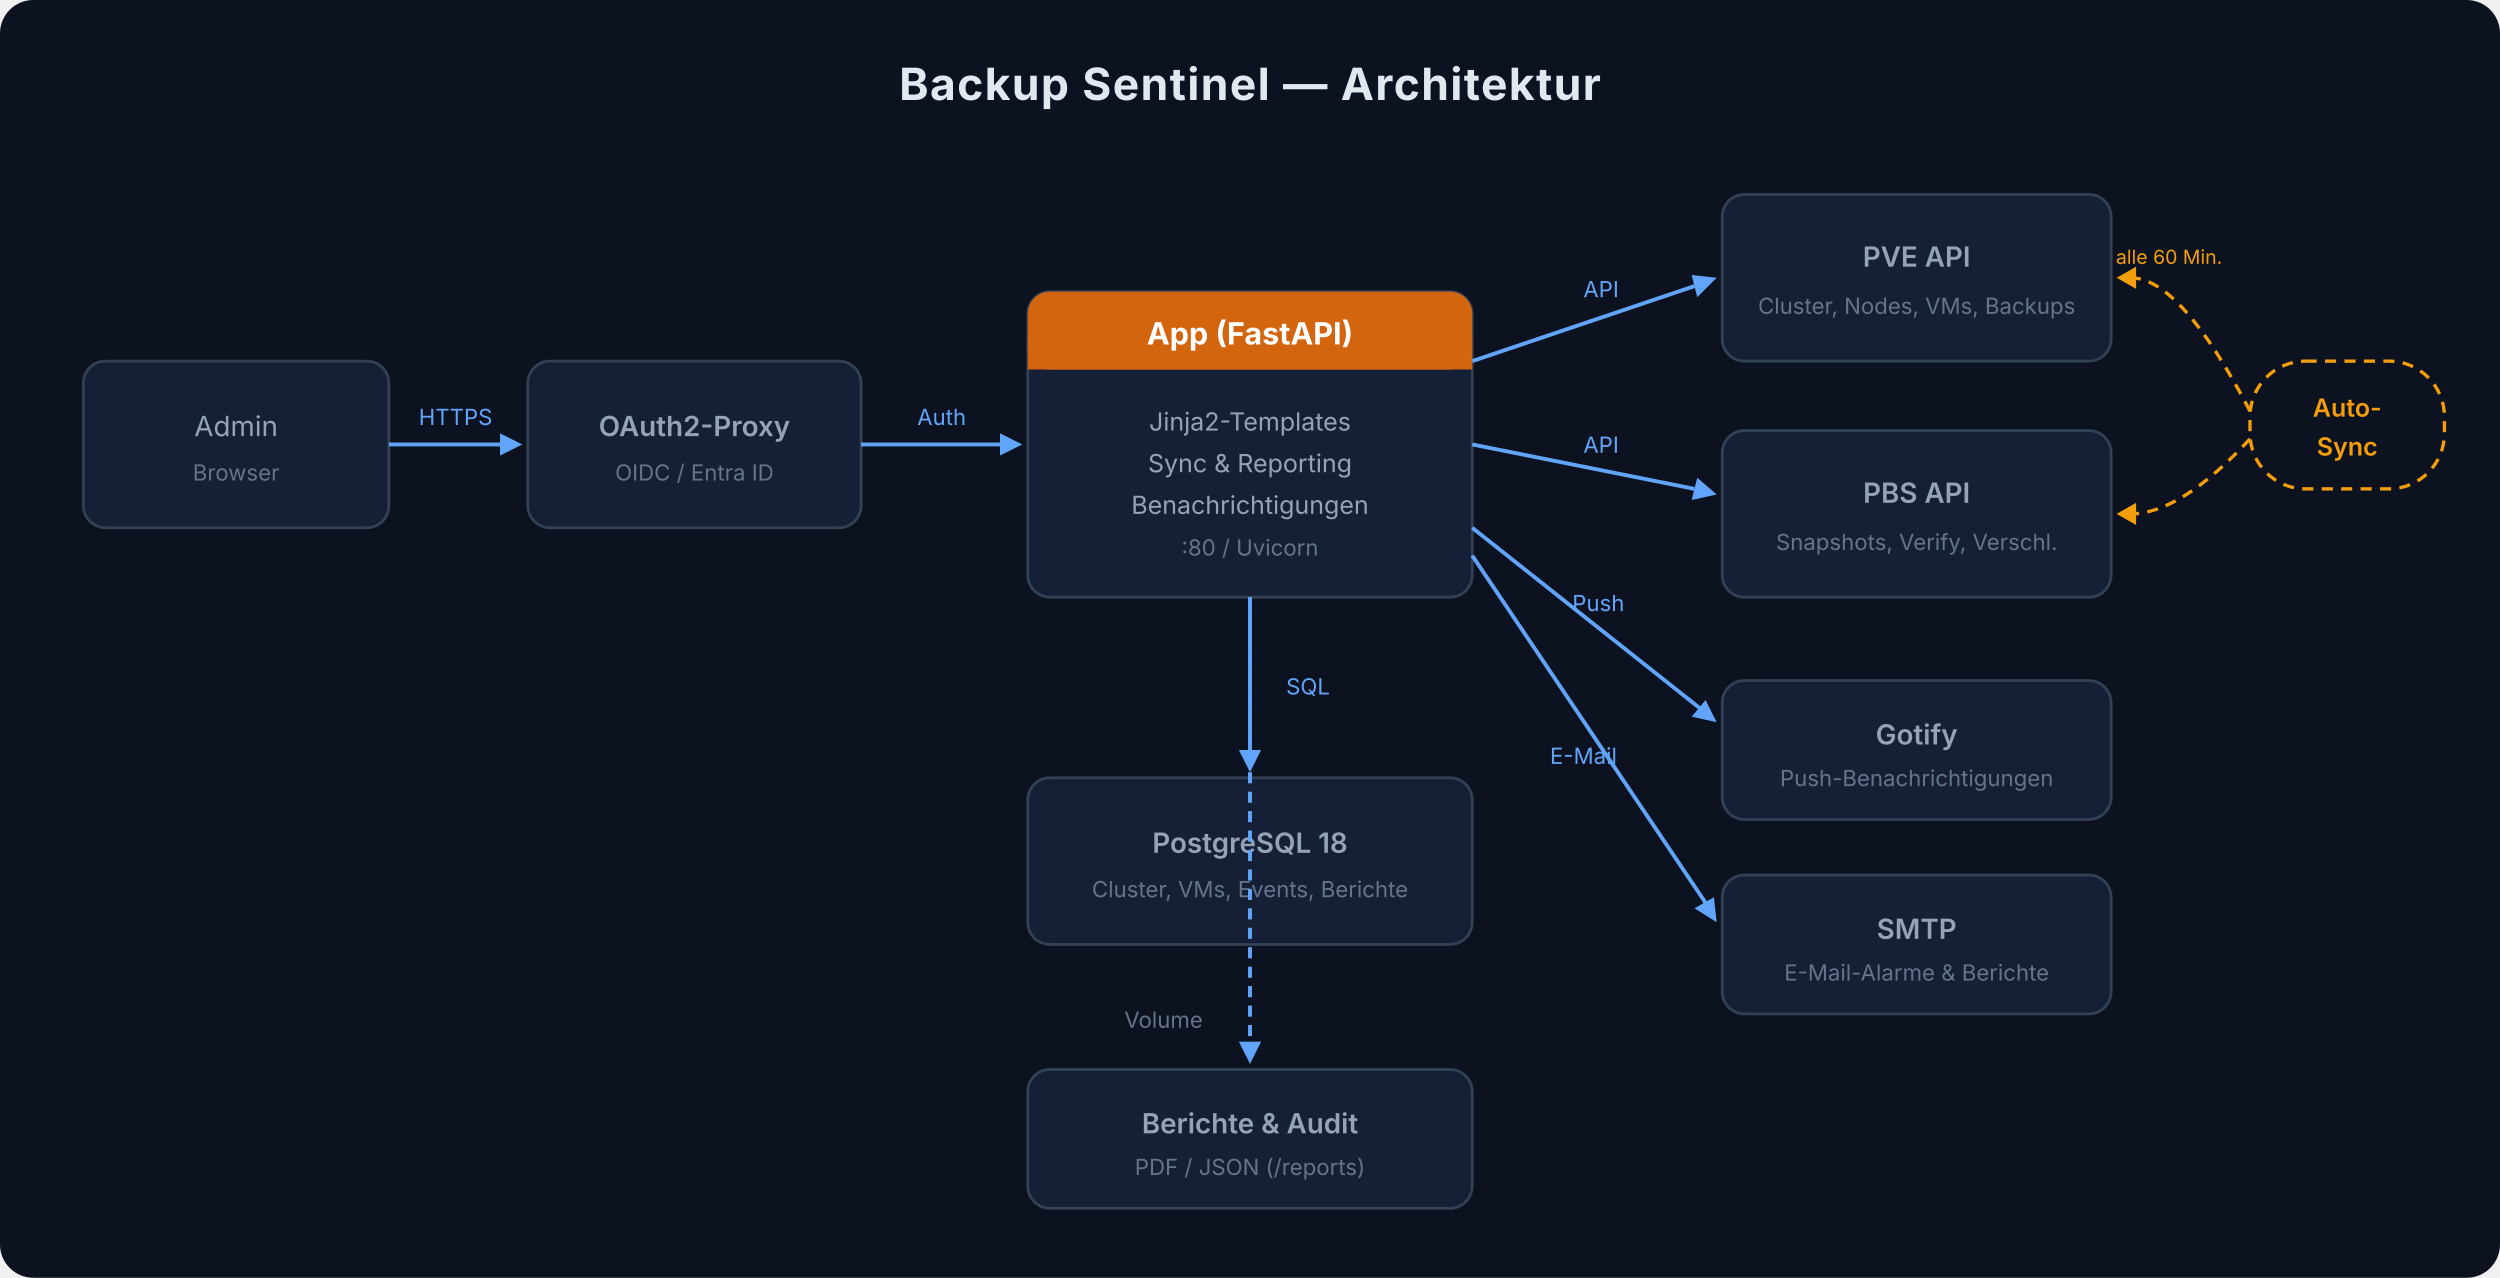
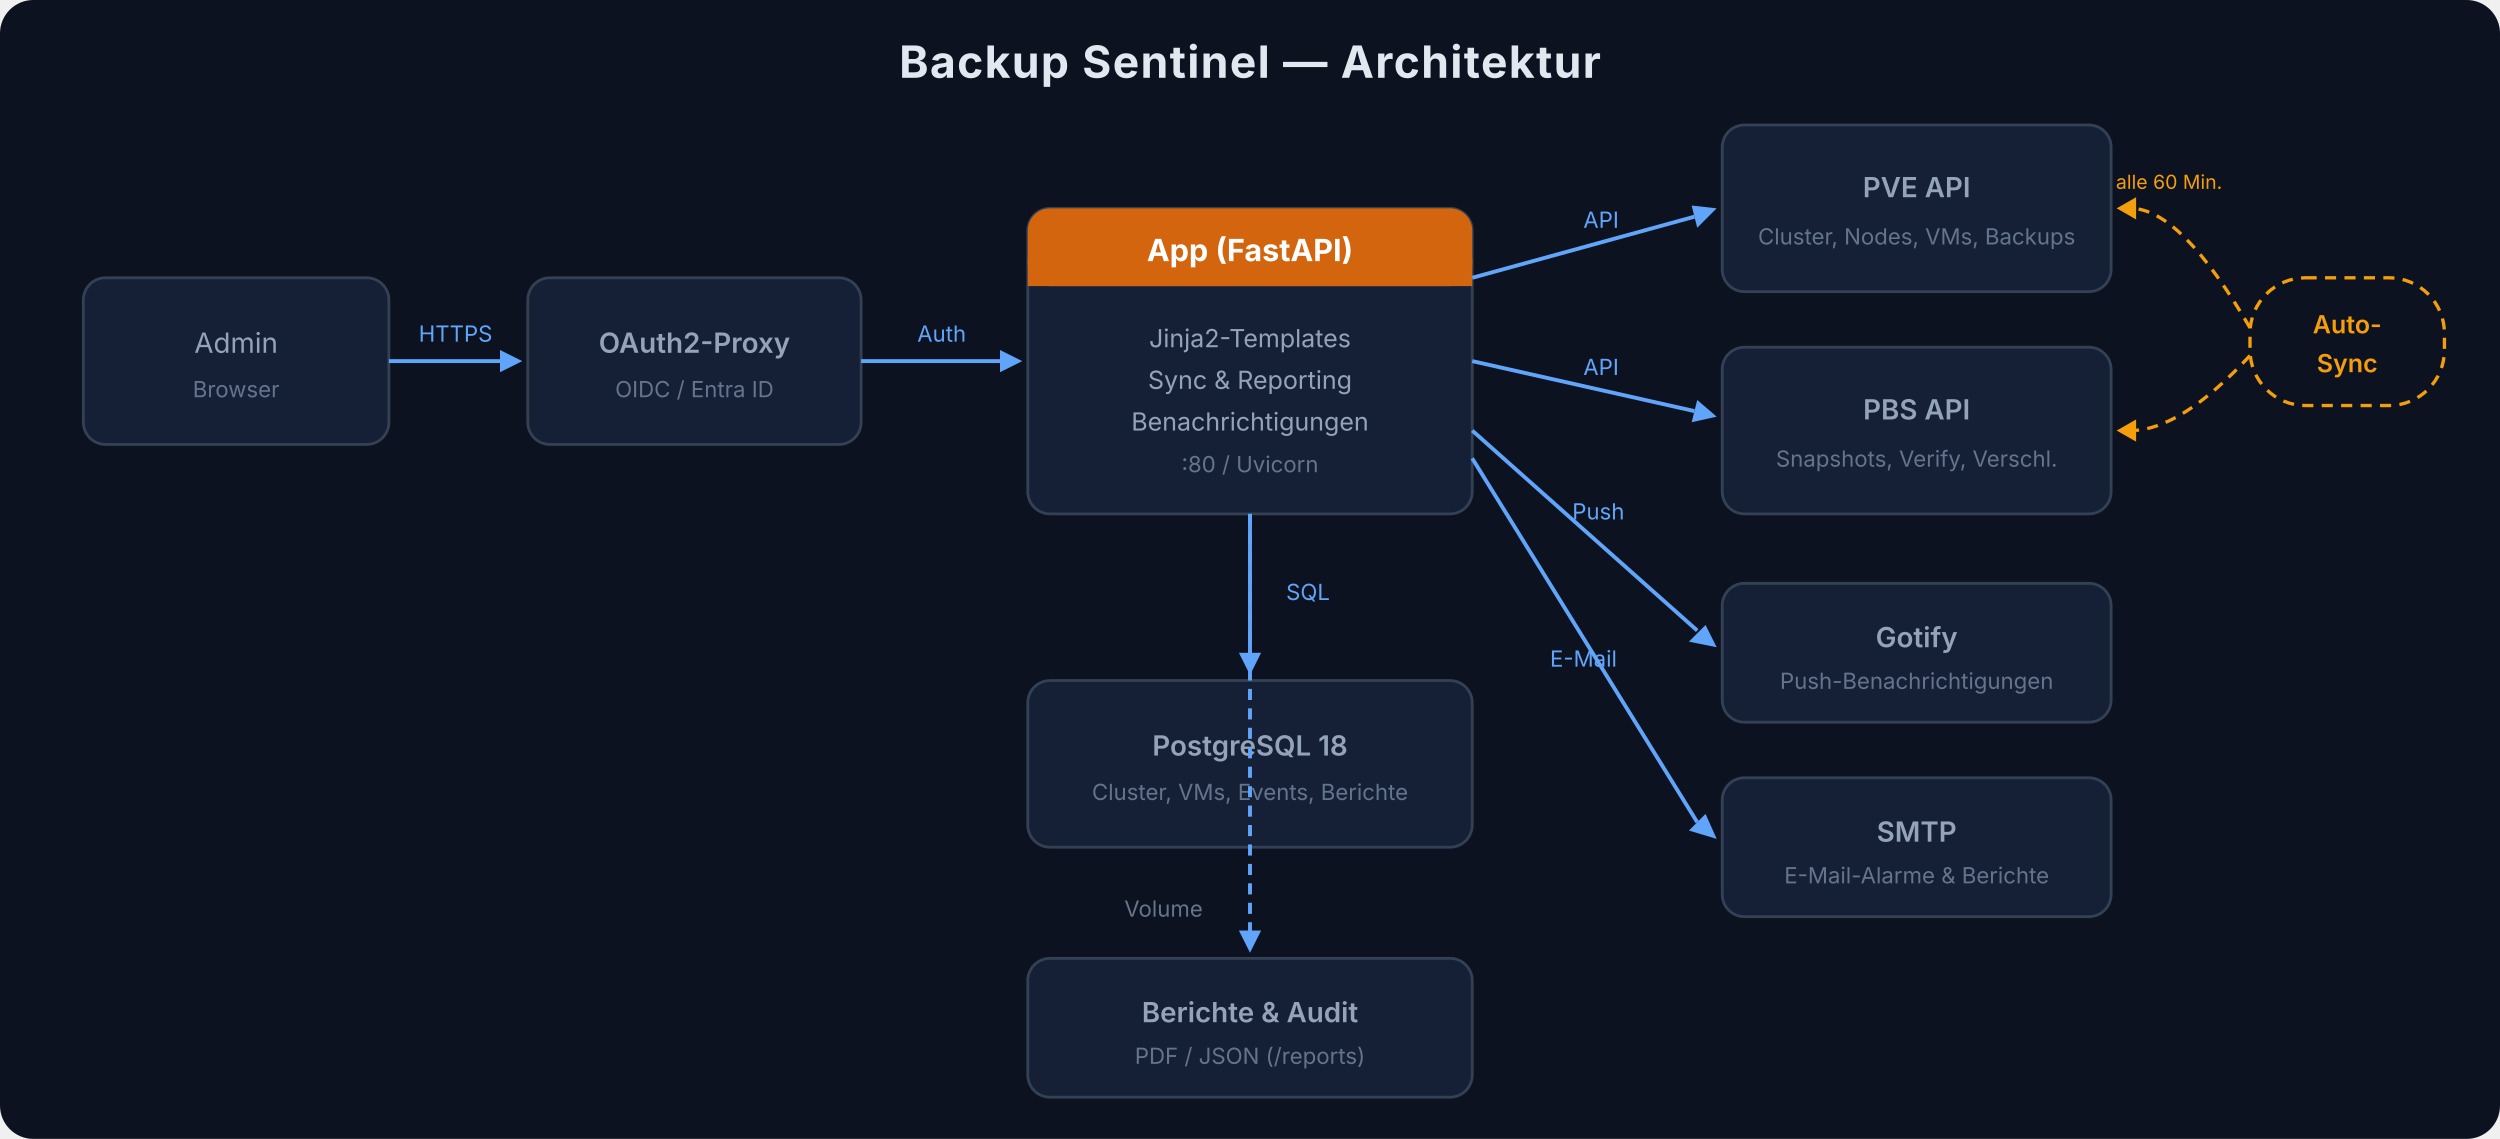
- <svg xmlns="http://www.w3.org/2000/svg" viewBox="0 0 900 460">
-   <rect width="900" height="460" rx="12" fill="#0d1220" />
-   <text x="450" y="36" text-anchor="middle" fill="#e2e8f0" font-family="Inter,Segoe UI,system-ui,sans-serif" font-size="16" font-weight="700" letter-spacing=".5">Backup Sentinel  —  Architektur</text>
-   <rect x="30" y="130" width="110" height="60" rx="8" fill="#152036" stroke="#334155" stroke-width="1" />
-   <text x="85" y="157" text-anchor="middle" fill="#94a3b8" font-family="Inter,system-ui,sans-serif" font-size="10">Admin</text>
-   <text x="85" y="173" text-anchor="middle" fill="#64748b" font-family="Inter,system-ui,sans-serif" font-size="8">Browser</text>
-   <rect x="190" y="130" width="120" height="60" rx="8" fill="#152036" stroke="#334155" stroke-width="1" />
-   <text x="250" y="157" text-anchor="middle" fill="#94a3b8" font-family="Inter,system-ui,sans-serif" font-size="10" font-weight="600">OAuth2-Proxy</text>
-   <text x="250" y="173" text-anchor="middle" fill="#64748b" font-family="Inter,system-ui,sans-serif" font-size="8">OIDC / Entra ID</text>
-   <rect x="370" y="105" width="160" height="110" rx="8" fill="#152036" stroke="#334155" stroke-width="1" />
-   <rect x="370" y="105" width="160" height="28" rx="8" fill="#d4650f" />
-   <rect x="370" y="123" width="160" height="10" fill="#d4650f" />
-   <text x="450" y="124" text-anchor="middle" fill="#fff" font-family="Inter,system-ui,sans-serif" font-size="11" font-weight="700">App (FastAPI)</text>
-   <text x="450" y="155" text-anchor="middle" fill="#94a3b8" font-family="Inter,system-ui,sans-serif" font-size="9">Jinja2-Templates</text>
-   <text x="450" y="170" text-anchor="middle" fill="#94a3b8" font-family="Inter,system-ui,sans-serif" font-size="9">Sync &amp; Reporting</text>
-   <text x="450" y="185" text-anchor="middle" fill="#94a3b8" font-family="Inter,system-ui,sans-serif" font-size="9">Benachrichtigungen</text>
-   <text x="450" y="200" text-anchor="middle" fill="#64748b" font-family="Inter,system-ui,sans-serif" font-size="8">:80 / Uvicorn</text>
-   <rect x="370" y="280" width="160" height="60" rx="8" fill="#152036" stroke="#334155" stroke-width="1" />
-   <text x="450" y="307" text-anchor="middle" fill="#94a3b8" font-family="Inter,system-ui,sans-serif" font-size="10" font-weight="600">PostgreSQL 18</text>
-   <text x="450" y="323" text-anchor="middle" fill="#64748b" font-family="Inter,system-ui,sans-serif" font-size="8">Cluster, VMs, Events, Berichte</text>
-   <rect x="620" y="70" width="140" height="60" rx="8" fill="#152036" stroke="#334155" stroke-width="1" />
-   <text x="690" y="96" text-anchor="middle" fill="#94a3b8" font-family="Inter,system-ui,sans-serif" font-size="10" font-weight="600">PVE API</text>
-   <text x="690" y="113" text-anchor="middle" fill="#64748b" font-family="Inter,system-ui,sans-serif" font-size="8">Cluster, Nodes, VMs, Backups</text>
-   <rect x="620" y="155" width="140" height="60" rx="8" fill="#152036" stroke="#334155" stroke-width="1" />
-   <text x="690" y="181" text-anchor="middle" fill="#94a3b8" font-family="Inter,system-ui,sans-serif" font-size="10" font-weight="600">PBS API</text>
-   <text x="690" y="198" text-anchor="middle" fill="#64748b" font-family="Inter,system-ui,sans-serif" font-size="8">Snapshots, Verify, Verschl.</text>
-   <rect x="620" y="245" width="140" height="50" rx="8" fill="#152036" stroke="#334155" stroke-width="1" />
-   <text x="690" y="268" text-anchor="middle" fill="#94a3b8" font-family="Inter,system-ui,sans-serif" font-size="10" font-weight="600">Gotify</text>
-   <text x="690" y="283" text-anchor="middle" fill="#64748b" font-family="Inter,system-ui,sans-serif" font-size="8">Push-Benachrichtigungen</text>
-   <rect x="620" y="315" width="140" height="50" rx="8" fill="#152036" stroke="#334155" stroke-width="1" />
-   <text x="690" y="338" text-anchor="middle" fill="#94a3b8" font-family="Inter,system-ui,sans-serif" font-size="10" font-weight="600">SMTP</text>
-   <text x="690" y="353" text-anchor="middle" fill="#64748b" font-family="Inter,system-ui,sans-serif" font-size="8">E-Mail-Alarme &amp; Berichte</text>
-   <rect x="370" y="385" width="160" height="50" rx="8" fill="#152036" stroke="#334155" stroke-width="1" />
-   <text x="450" y="408" text-anchor="middle" fill="#94a3b8" font-family="Inter,system-ui,sans-serif" font-size="10" font-weight="600">Berichte &amp; Audit</text>
-   <text x="450" y="423" text-anchor="middle" fill="#64748b" font-family="Inter,system-ui,sans-serif" font-size="8">PDF / JSON  (/reports)</text>
-   <rect x="810" y="130" width="70" height="46" rx="20" fill="none" stroke="#f59e0b" stroke-width="1.2" stroke-dasharray="4 3" />
-   <text x="845" y="150" text-anchor="middle" fill="#f59e0b" font-family="Inter,system-ui,sans-serif" font-size="9" font-weight="600">Auto-</text>
-   <text x="845" y="164" text-anchor="middle" fill="#f59e0b" font-family="Inter,system-ui,sans-serif" font-size="9" font-weight="600">Sync</text>
-   <line x1="140" y1="160" x2="183" y2="160" stroke="#60a5fa" stroke-width="1.4" />
-   <polygon points="188,160 180,156 180,164" fill="#60a5fa" />
-   <text x="164" y="153" text-anchor="middle" fill="#60a5fa" font-family="Inter,system-ui,sans-serif" font-size="8">HTTPS</text>
-   <line x1="310" y1="160" x2="363" y2="160" stroke="#60a5fa" stroke-width="1.4" />
-   <polygon points="368,160 360,156 360,164" fill="#60a5fa" />
-   <text x="339" y="153" text-anchor="middle" fill="#60a5fa" font-family="Inter,system-ui,sans-serif" font-size="8">Auth</text>
-   <line x1="450" y1="215" x2="450" y2="273" stroke="#60a5fa" stroke-width="1.4" />
-   <polygon points="450,278 446,270 454,270" fill="#60a5fa" />
-   <text x="463" y="250" fill="#60a5fa" font-family="Inter,system-ui,sans-serif" font-size="8">SQL</text>
-   <line x1="530" y1="130" x2="610" y2="103" stroke="#60a5fa" stroke-width="1.4" />
-   <polygon points="618,100 609,99 611,107" fill="#60a5fa" />
-   <text x="570" y="107" fill="#60a5fa" font-family="Inter,system-ui,sans-serif" font-size="8">API</text>
-   <line x1="530" y1="160" x2="610" y2="176" stroke="#60a5fa" stroke-width="1.4" />
-   <polygon points="618,178 609,180 611,172" fill="#60a5fa" />
-   <text x="570" y="163" fill="#60a5fa" font-family="Inter,system-ui,sans-serif" font-size="8">API</text>
-   <line x1="530" y1="190" x2="612" y2="255" stroke="#60a5fa" stroke-width="1.4" />
-   <polygon points="618,260 609,258 614,252" fill="#60a5fa" />
-   <text x="566" y="220" fill="#60a5fa" font-family="Inter,system-ui,sans-serif" font-size="8">Push</text>
-   <line x1="530" y1="200" x2="614" y2="325" stroke="#60a5fa" stroke-width="1.4" />
-   <polygon points="618,332 610,327 617,323" fill="#60a5fa" />
-   <text x="558" y="275" fill="#60a5fa" font-family="Inter,system-ui,sans-serif" font-size="8">E-Mail</text>
-   <line x1="450" y1="215" x2="450" y2="378" stroke="#60a5fa" stroke-width="1.4" stroke-dasharray="4 3" />
-   <polygon points="450,383 446,375 454,375" fill="#60a5fa" />
-   <text x="433" y="370" fill="#64748b" font-family="Inter,system-ui,sans-serif" font-size="8" text-anchor="end">Volume</text>
-   <path d="M810,148 Q785,100 767,100" fill="none" stroke="#f59e0b" stroke-width="1.2" stroke-dasharray="4 3" />
-   <polygon points="762,100 769,96 769,104" fill="#f59e0b" />
-   <path d="M810,158 Q785,185 767,185" fill="none" stroke="#f59e0b" stroke-width="1.2" stroke-dasharray="4 3" />
-   <polygon points="762,185 769,181 769,189" fill="#f59e0b" />
-   <text x="800" y="95" text-anchor="end" fill="#f59e0b" font-family="Inter,system-ui,sans-serif" font-size="7">alle 60 Min.</text>
+ <svg xmlns="http://www.w3.org/2000/svg" viewBox="0 0 900 410">
+   <rect width="900" height="410" rx="12" fill="#0d1220" />
+   <text x="450" y="28" text-anchor="middle" fill="#e2e8f0" font-family="Inter,Segoe UI,system-ui,sans-serif" font-size="16" font-weight="700" letter-spacing=".5">Backup Sentinel  —  Architektur</text>
+   <rect x="30" y="100" width="110" height="60" rx="8" fill="#152036" stroke="#334155" stroke-width="1" />
+   <text x="85" y="127" text-anchor="middle" fill="#94a3b8" font-family="Inter,system-ui,sans-serif" font-size="10">Admin</text>
+   <text x="85" y="143" text-anchor="middle" fill="#64748b" font-family="Inter,system-ui,sans-serif" font-size="8">Browser</text>
+   <rect x="190" y="100" width="120" height="60" rx="8" fill="#152036" stroke="#334155" stroke-width="1" />
+   <text x="250" y="127" text-anchor="middle" fill="#94a3b8" font-family="Inter,system-ui,sans-serif" font-size="10" font-weight="600">OAuth2-Proxy</text>
+   <text x="250" y="143" text-anchor="middle" fill="#64748b" font-family="Inter,system-ui,sans-serif" font-size="8">OIDC / Entra ID</text>
+   <rect x="370" y="75" width="160" height="110" rx="8" fill="#152036" stroke="#334155" stroke-width="1" />
+   <rect x="370" y="75" width="160" height="28" rx="8" fill="#d4650f" />
+   <rect x="370" y="93" width="160" height="10" fill="#d4650f" />
+   <text x="450" y="94" text-anchor="middle" fill="#fff" font-family="Inter,system-ui,sans-serif" font-size="11" font-weight="700">App (FastAPI)</text>
+   <text x="450" y="125" text-anchor="middle" fill="#94a3b8" font-family="Inter,system-ui,sans-serif" font-size="9">Jinja2-Templates</text>
+   <text x="450" y="140" text-anchor="middle" fill="#94a3b8" font-family="Inter,system-ui,sans-serif" font-size="9">Sync &amp; Reporting</text>
+   <text x="450" y="155" text-anchor="middle" fill="#94a3b8" font-family="Inter,system-ui,sans-serif" font-size="9">Benachrichtigungen</text>
+   <text x="450" y="170" text-anchor="middle" fill="#64748b" font-family="Inter,system-ui,sans-serif" font-size="8">:80 / Uvicorn</text>
+   <rect x="370" y="245" width="160" height="60" rx="8" fill="#152036" stroke="#334155" stroke-width="1" />
+   <text x="450" y="272" text-anchor="middle" fill="#94a3b8" font-family="Inter,system-ui,sans-serif" font-size="10" font-weight="600">PostgreSQL 18</text>
+   <text x="450" y="288" text-anchor="middle" fill="#64748b" font-family="Inter,system-ui,sans-serif" font-size="8">Cluster, VMs, Events, Berichte</text>
+   <rect x="620" y="45" width="140" height="60" rx="8" fill="#152036" stroke="#334155" stroke-width="1" />
+   <text x="690" y="71" text-anchor="middle" fill="#94a3b8" font-family="Inter,system-ui,sans-serif" font-size="10" font-weight="600">PVE API</text>
+   <text x="690" y="88" text-anchor="middle" fill="#64748b" font-family="Inter,system-ui,sans-serif" font-size="8">Cluster, Nodes, VMs, Backups</text>
+   <rect x="620" y="125" width="140" height="60" rx="8" fill="#152036" stroke="#334155" stroke-width="1" />
+   <text x="690" y="151" text-anchor="middle" fill="#94a3b8" font-family="Inter,system-ui,sans-serif" font-size="10" font-weight="600">PBS API</text>
+   <text x="690" y="168" text-anchor="middle" fill="#64748b" font-family="Inter,system-ui,sans-serif" font-size="8">Snapshots, Verify, Verschl.</text>
+   <rect x="620" y="210" width="140" height="50" rx="8" fill="#152036" stroke="#334155" stroke-width="1" />
+   <text x="690" y="233" text-anchor="middle" fill="#94a3b8" font-family="Inter,system-ui,sans-serif" font-size="10" font-weight="600">Gotify</text>
+   <text x="690" y="248" text-anchor="middle" fill="#64748b" font-family="Inter,system-ui,sans-serif" font-size="8">Push-Benachrichtigungen</text>
+   <rect x="620" y="280" width="140" height="50" rx="8" fill="#152036" stroke="#334155" stroke-width="1" />
+   <text x="690" y="303" text-anchor="middle" fill="#94a3b8" font-family="Inter,system-ui,sans-serif" font-size="10" font-weight="600">SMTP</text>
+   <text x="690" y="318" text-anchor="middle" fill="#64748b" font-family="Inter,system-ui,sans-serif" font-size="8">E-Mail-Alarme &amp; Berichte</text>
+   <rect x="370" y="345" width="160" height="50" rx="8" fill="#152036" stroke="#334155" stroke-width="1" />
+   <text x="450" y="368" text-anchor="middle" fill="#94a3b8" font-family="Inter,system-ui,sans-serif" font-size="10" font-weight="600">Berichte &amp; Audit</text>
+   <text x="450" y="383" text-anchor="middle" fill="#64748b" font-family="Inter,system-ui,sans-serif" font-size="8">PDF / JSON  (/reports)</text>
+   <rect x="810" y="100" width="70" height="46" rx="20" fill="none" stroke="#f59e0b" stroke-width="1.2" stroke-dasharray="4 3" />
+   <text x="845" y="120" text-anchor="middle" fill="#f59e0b" font-family="Inter,system-ui,sans-serif" font-size="9" font-weight="600">Auto-</text>
+   <text x="845" y="134" text-anchor="middle" fill="#f59e0b" font-family="Inter,system-ui,sans-serif" font-size="9" font-weight="600">Sync</text>
+   <line x1="140" y1="130" x2="183" y2="130" stroke="#60a5fa" stroke-width="1.4" />
+   <polygon points="188,130 180,126 180,134" fill="#60a5fa" />
+   <text x="164" y="123" text-anchor="middle" fill="#60a5fa" font-family="Inter,system-ui,sans-serif" font-size="8">HTTPS</text>
+   <line x1="310" y1="130" x2="363" y2="130" stroke="#60a5fa" stroke-width="1.4" />
+   <polygon points="368,130 360,126 360,134" fill="#60a5fa" />
+   <text x="339" y="123" text-anchor="middle" fill="#60a5fa" font-family="Inter,system-ui,sans-serif" font-size="8">Auth</text>
+   <line x1="450" y1="185" x2="450" y2="238" stroke="#60a5fa" stroke-width="1.4" />
+   <polygon points="450,243 446,235 454,235" fill="#60a5fa" />
+   <text x="463" y="216" fill="#60a5fa" font-family="Inter,system-ui,sans-serif" font-size="8">SQL</text>
+   <line x1="530" y1="100" x2="610" y2="78" stroke="#60a5fa" stroke-width="1.4" />
+   <polygon points="618,75 609,74 611,82" fill="#60a5fa" />
+   <text x="570" y="82" fill="#60a5fa" font-family="Inter,system-ui,sans-serif" font-size="8">API</text>
+   <line x1="530" y1="130" x2="610" y2="148" stroke="#60a5fa" stroke-width="1.4" />
+   <polygon points="618,150 609,152 611,144" fill="#60a5fa" />
+   <text x="570" y="135" fill="#60a5fa" font-family="Inter,system-ui,sans-serif" font-size="8">API</text>
+   <line x1="530" y1="155" x2="611" y2="227" stroke="#60a5fa" stroke-width="1.4" />
+   <polygon points="618,233 608,231 614,225" fill="#60a5fa" />
+   <text x="566" y="187" fill="#60a5fa" font-family="Inter,system-ui,sans-serif" font-size="8">Push</text>
+   <line x1="530" y1="165" x2="611" y2="296" stroke="#60a5fa" stroke-width="1.4" />
+   <polygon points="618,302 608,299 614,293" fill="#60a5fa" />
+   <text x="558" y="240" fill="#60a5fa" font-family="Inter,system-ui,sans-serif" font-size="8">E-Mail</text>
+   <line x1="450" y1="185" x2="450" y2="338" stroke="#60a5fa" stroke-width="1.4" stroke-dasharray="4 3" />
+   <polygon points="450,343 446,335 454,335" fill="#60a5fa" />
+   <text x="433" y="330" fill="#64748b" font-family="Inter,system-ui,sans-serif" font-size="8" text-anchor="end">Volume</text>
+   <path d="M810,118 Q785,75 767,75" fill="none" stroke="#f59e0b" stroke-width="1.2" stroke-dasharray="4 3" />
+   <polygon points="762,75 769,71 769,79" fill="#f59e0b" />
+   <path d="M810,128 Q785,155 767,155" fill="none" stroke="#f59e0b" stroke-width="1.2" stroke-dasharray="4 3" />
+   <polygon points="762,155 769,151 769,159" fill="#f59e0b" />
+   <text x="800" y="68" text-anchor="end" fill="#f59e0b" font-family="Inter,system-ui,sans-serif" font-size="7">alle 60 Min.</text>
</svg>
